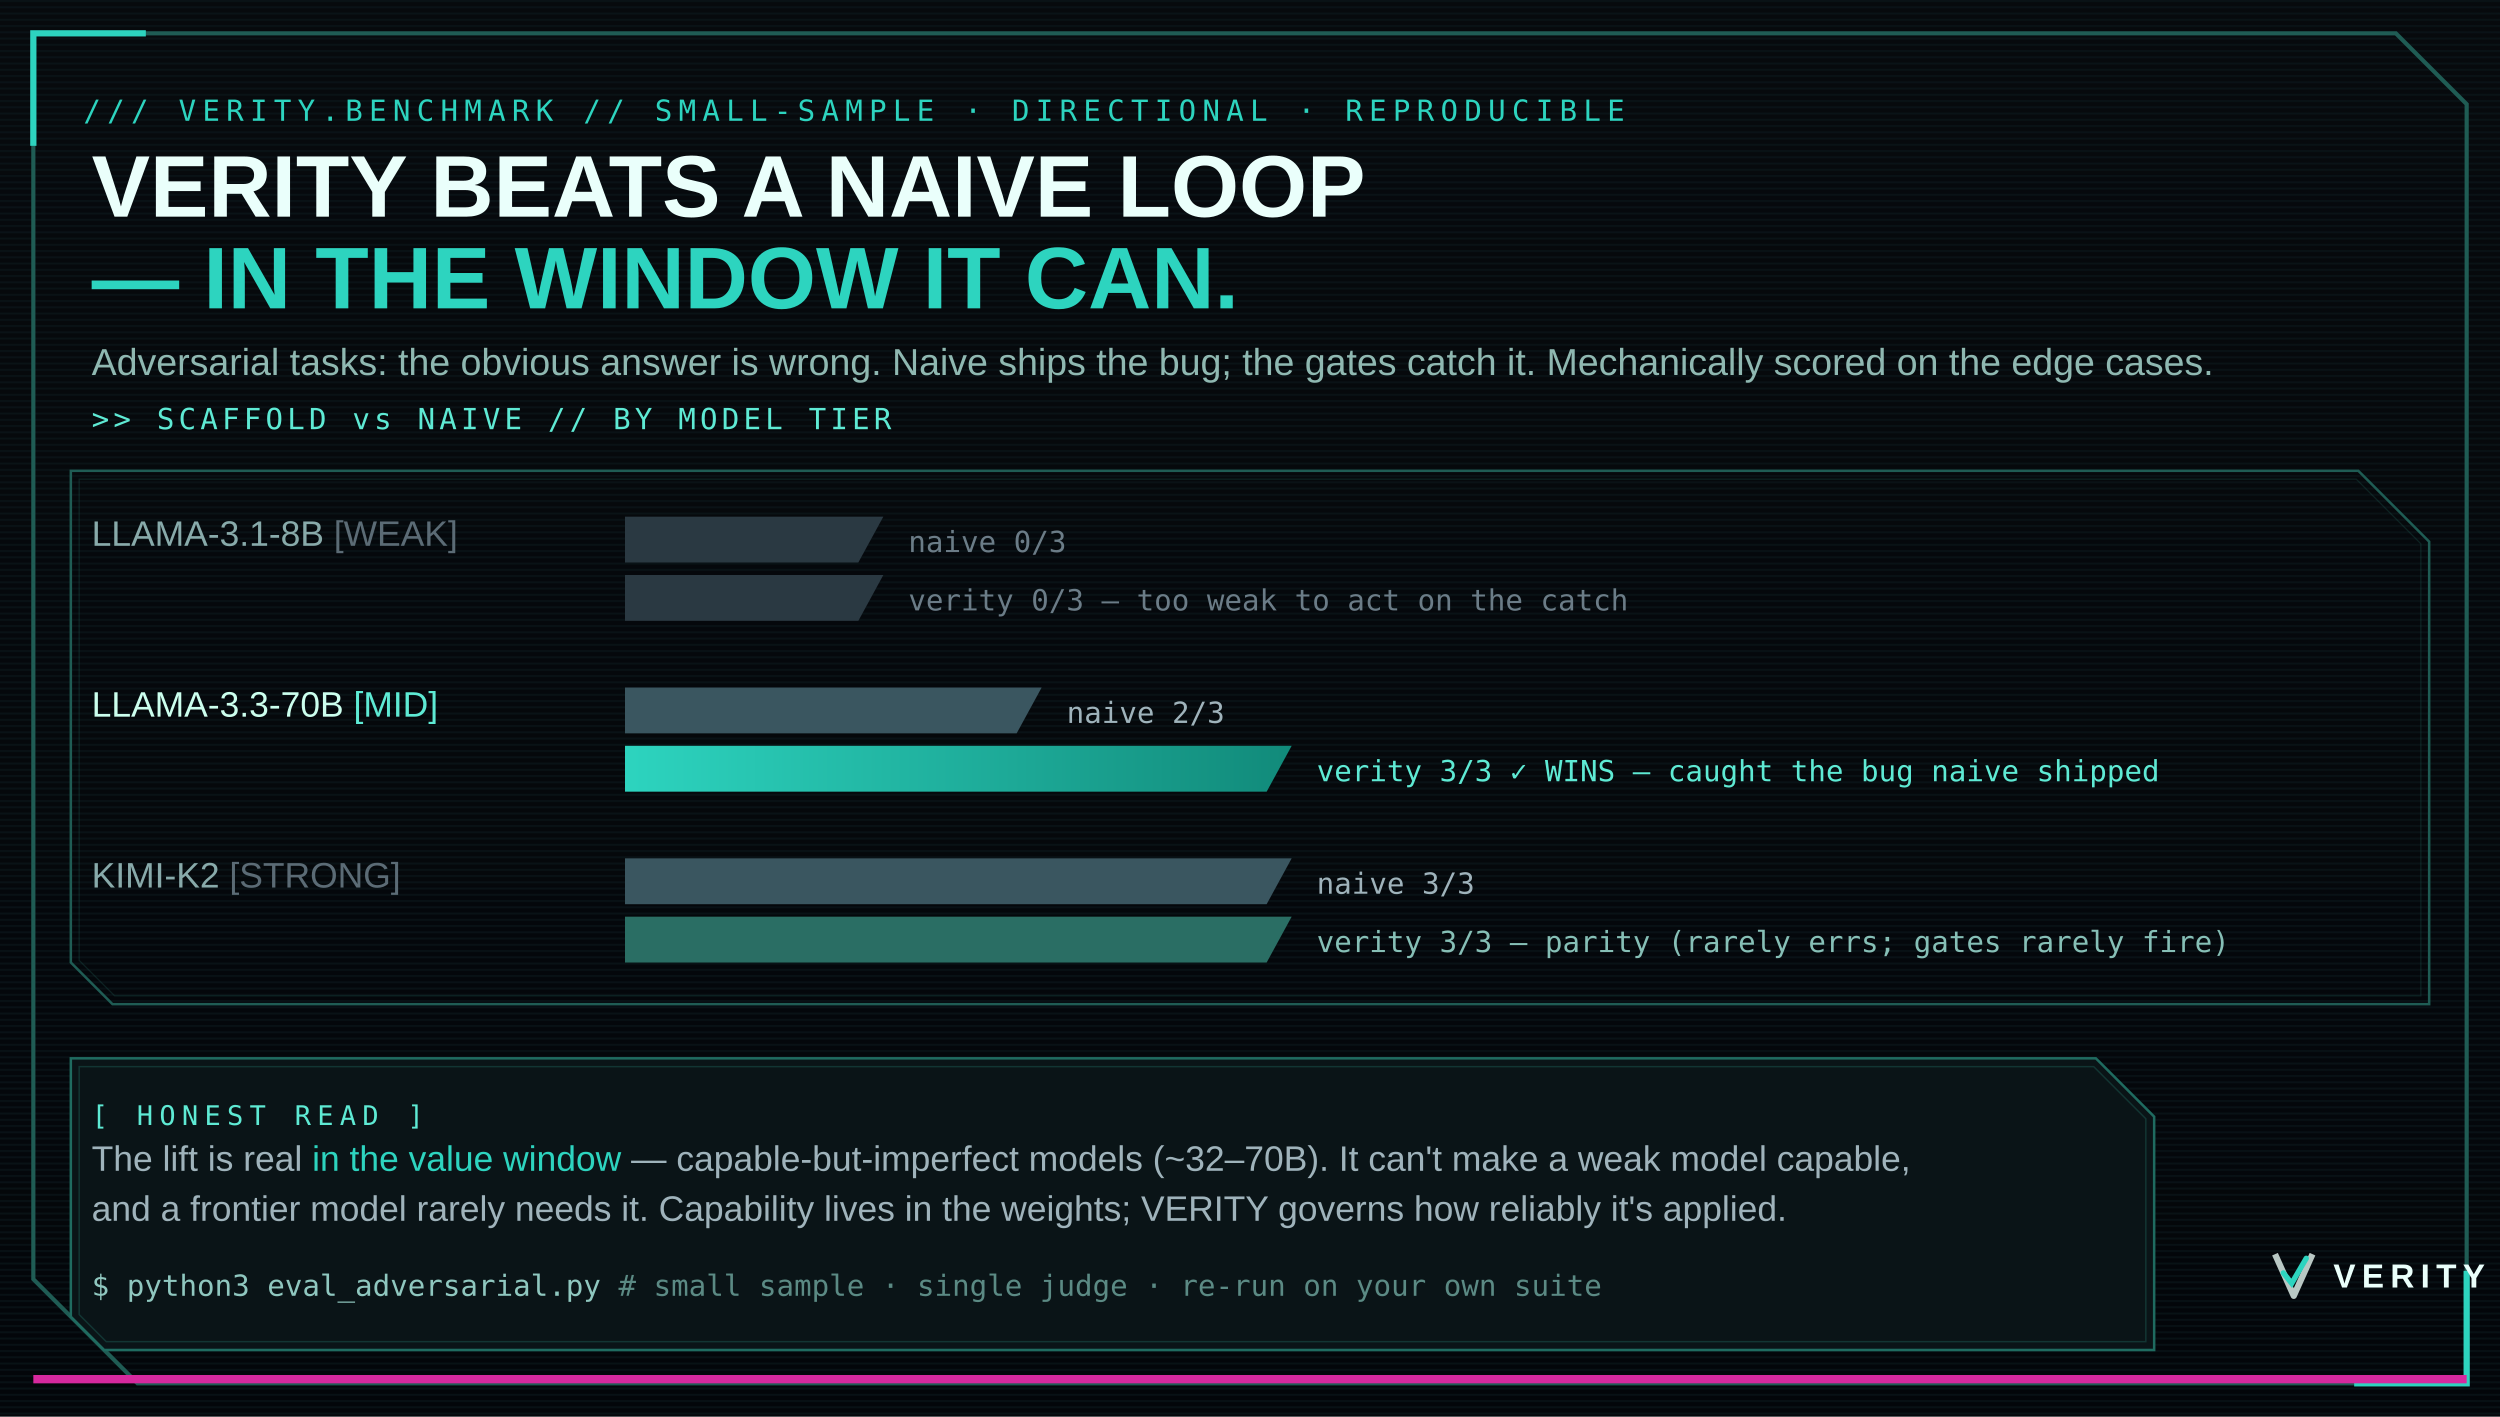
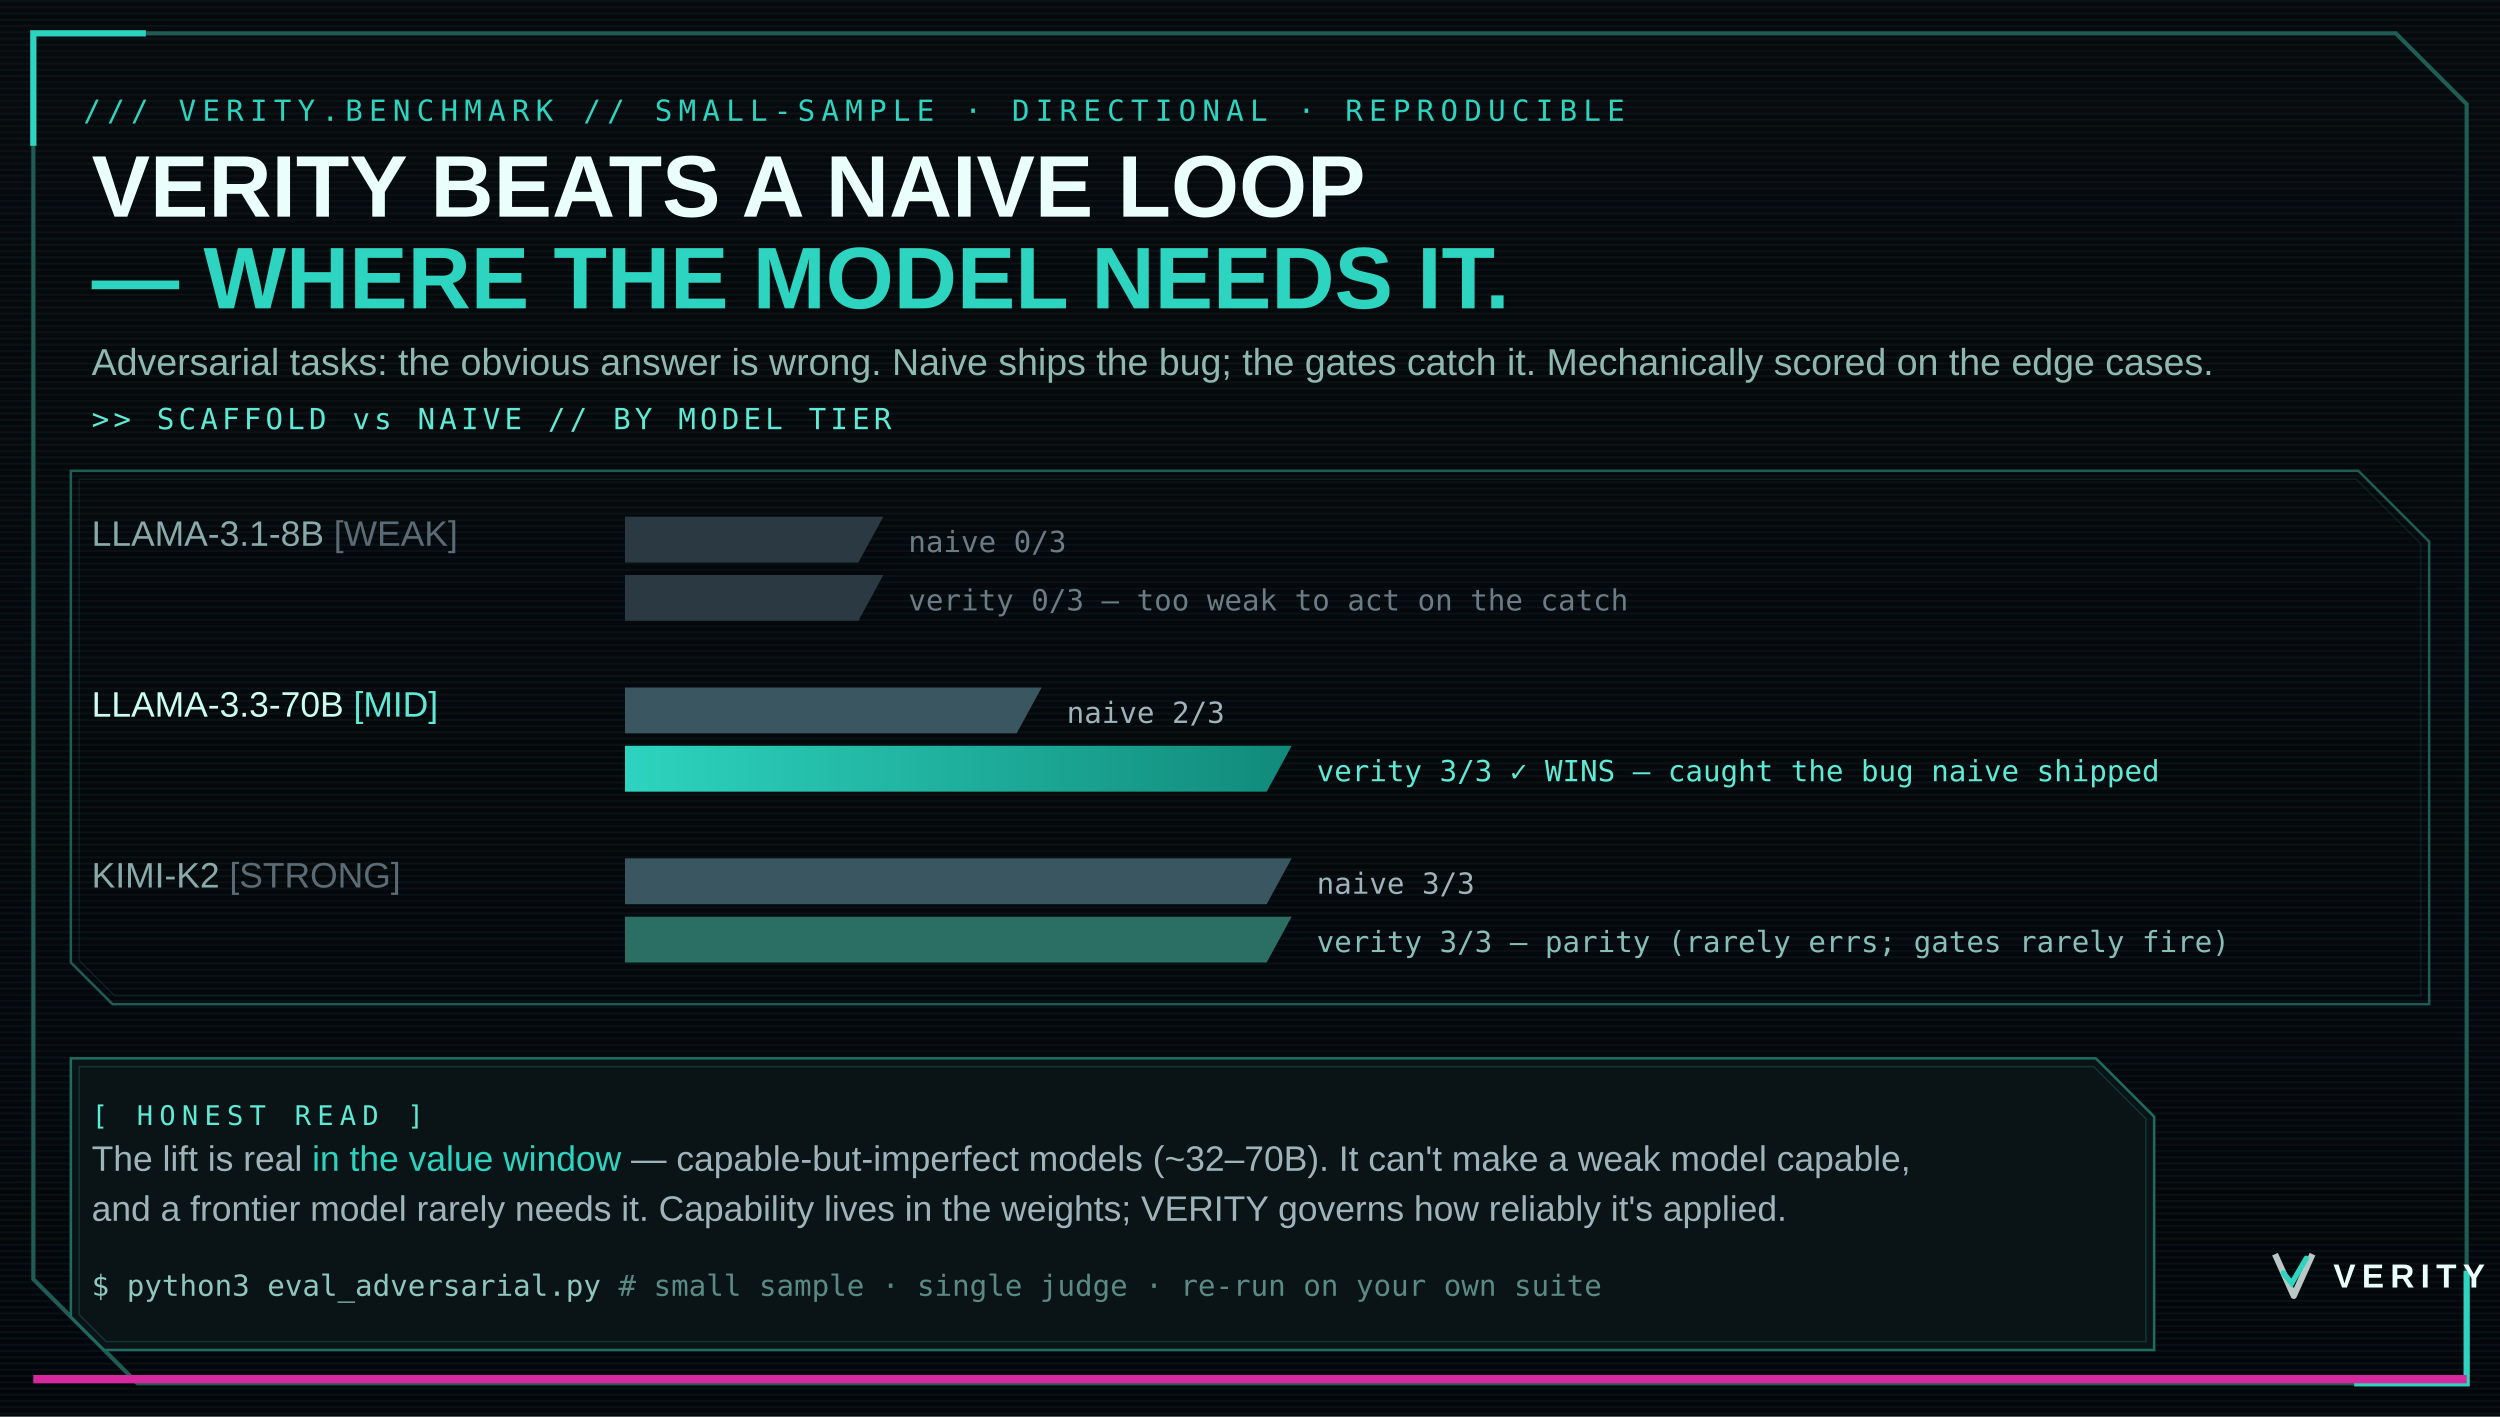
<svg xmlns="http://www.w3.org/2000/svg" viewBox="0 0 1200 680" font-family="'Arial Narrow','Helvetica Neue',Arial,sans-serif">
  <defs>
    <linearGradient id="bbg" x1="0" y1="0" x2="0" y2="1">
      <stop offset="0" stop-color="#070a0d" />
      <stop offset="1" stop-color="#03060a" />
    </linearGradient>
    <linearGradient id="bw" x1="0" y1="0" x2="1" y2="0">
      <stop offset="0" stop-color="#2dd4bf" />
      <stop offset="1" stop-color="#118a7a" />
    </linearGradient>
    <pattern id="bscan" width="3" height="3" patternUnits="userSpaceOnUse">
      <rect width="3" height="1" fill="#0c1a1d" opacity="0.5" />
    </pattern>
    <style>.mono{font-family:'SF Mono','Menlo','Consolas',monospace} .hv{font-family:'Arial Black','Helvetica Neue',Arial,sans-serif;font-weight:900} .nar{font-family:'Arial Narrow',Arial,sans-serif}</style>
  </defs>
  <rect width="1200" height="680" fill="url(#bbg)" />
  <rect width="1200" height="680" fill="url(#bscan)" />
  <path d="M16,16 H1150 L1184,50 V664 H66 L16,614 Z" fill="none" stroke="#1f5c54" stroke-width="2" />
  <path d="M16,70 V16 H70 M1184,610 V664 H1130" fill="none" stroke="#2dd4bf" stroke-width="3" />
  <rect x="16" y="660" width="1168" height="4" fill="#d6299e" />
  <text x="40" y="58" class="mono" font-size="14" letter-spacing="3" fill="#2dd4bf">/// VERITY.BENCHMARK // SMALL-SAMPLE · DIRECTIONAL · REPRODUCIBLE</text>
  <text x="44" y="104" class="hv" font-size="42" fill="#eafffb">VERITY BEATS A NAIVE LOOP</text>
-   <text x="44" y="148" class="hv" font-size="42" fill="#2dd4bf">— IN THE WINDOW IT CAN.</text>
+   <text x="44" y="148" class="hv" font-size="42" fill="#2dd4bf">— WHERE THE MODEL NEEDS IT.</text>
  <text x="44" y="180" class="nar" font-size="18" fill="#8fb8b1">Adversarial tasks: the obvious answer is wrong. Naive ships the bug; the gates catch it. Mechanically scored on the edge cases.</text>
  <text x="44" y="206" class="mono" font-size="14" letter-spacing="2" fill="#5eead4">&gt;&gt; SCAFFOLD vs NAIVE // BY MODEL TIER</text>
  <path d="M34,226 L1132,226 L1166,260 L1166,482 L54,482 L34,462 Z" fill="none" stroke="#1f5c54" stroke-width="1.2" />
  <path d="M38,230 L1131,230 L1162,261 L1162,478 L55,478 L38,461 Z" fill="none" stroke="#1f5c54" stroke-width="0.6" opacity="0.3" />
  <g class="mono" font-size="14">
    <text x="44" y="262" class="nar" font-size="17" fill="#8aa">LLAMA-3.1-8B <tspan fill="#5b6b75">[WEAK]</tspan>
    </text>
    <path d="M300,248 H424 L412,270 H300 Z" fill="#2a3942" />
    <text x="436" y="265" fill="#6b7c87">naive 0/3</text>
    <path d="M300,276 H424 L412,298 H300 Z" fill="#2a3942" />
    <text x="436" y="293" fill="#6b7c87">verity 0/3 — too weak to act on the catch</text>
    <text x="44" y="344" class="nar" font-size="17" fill="#cfe">LLAMA-3.3-70B <tspan fill="#5eead4">[MID]</tspan>
    </text>
    <path d="M300,330 H500 L488,352 H300 Z" fill="#3a5660" />
    <text x="512" y="347" fill="#9fb3bb">naive 2/3</text>
    <path d="M300,358 H620 L608,380 H300 Z" fill="url(#bw)" />
    <text x="632" y="375" fill="#5eead4">verity 3/3 ✓ WINS — caught the bug naive shipped</text>
    <text x="44" y="426" class="nar" font-size="17" fill="#8aa">KIMI-K2 <tspan fill="#5b6b75">[STRONG]</tspan>
    </text>
    <path d="M300,412 H620 L608,434 H300 Z" fill="#3a5660" />
    <text x="632" y="429" fill="#9fb3bb">naive 3/3</text>
    <path d="M300,440 H620 L608,462 H300 Z" fill="#2a6e64" />
    <text x="632" y="457" fill="#86bfb6">verity 3/3 — parity (rarely errs; gates rarely fire)</text>
  </g>
  <path d="M34,508 L1006,508 L1034,536 L1034,648 L50,648 L34,632 Z" fill="#0a1417" stroke="#1f6b60" stroke-width="1.2" />
  <path d="M38,512 L1005,512 L1030,537 L1030,644 L51,644 L38,631 Z" fill="none" stroke="#1f6b60" stroke-width="0.7" opacity="0.38" />
  <text x="44" y="540" class="mono" font-size="13" letter-spacing="3" fill="#5eead4">[ HONEST READ ]</text>
  <text x="44" y="562" class="nar" font-size="17" fill="#9fb3bb">The lift is real <tspan fill="#2dd4bf">in the value window</tspan> — capable-but-imperfect models (~32–70B). It can't make a weak model capable,</text>
  <text x="44" y="586" class="nar" font-size="17" fill="#9fb3bb">and a frontier model rarely needs it. Capability lives in the weights; VERITY governs how reliably it's applied.</text>
  <text x="44" y="622" class="mono" font-size="14" fill="#8fc7bf">$ python3 eval_adversarial.py   <tspan fill="#5b8a84"># small sample · single judge · re-run on your own suite</tspan>
  </text>
  <g transform="translate(1092,612)">
    <path d="M0,-10 L9,10 L18,-10" fill="none" stroke="#b9c8c4" stroke-width="3" stroke-linejoin="round" />
    <path d="M4,-1 L8,4 L15,-8" fill="none" stroke="#2dd4bf" stroke-width="2.6" stroke-linecap="round" />
    <text x="28" y="6" class="hv" font-size="16" letter-spacing="3" fill="#eafffb">VERITY</text>
  </g>
</svg>
